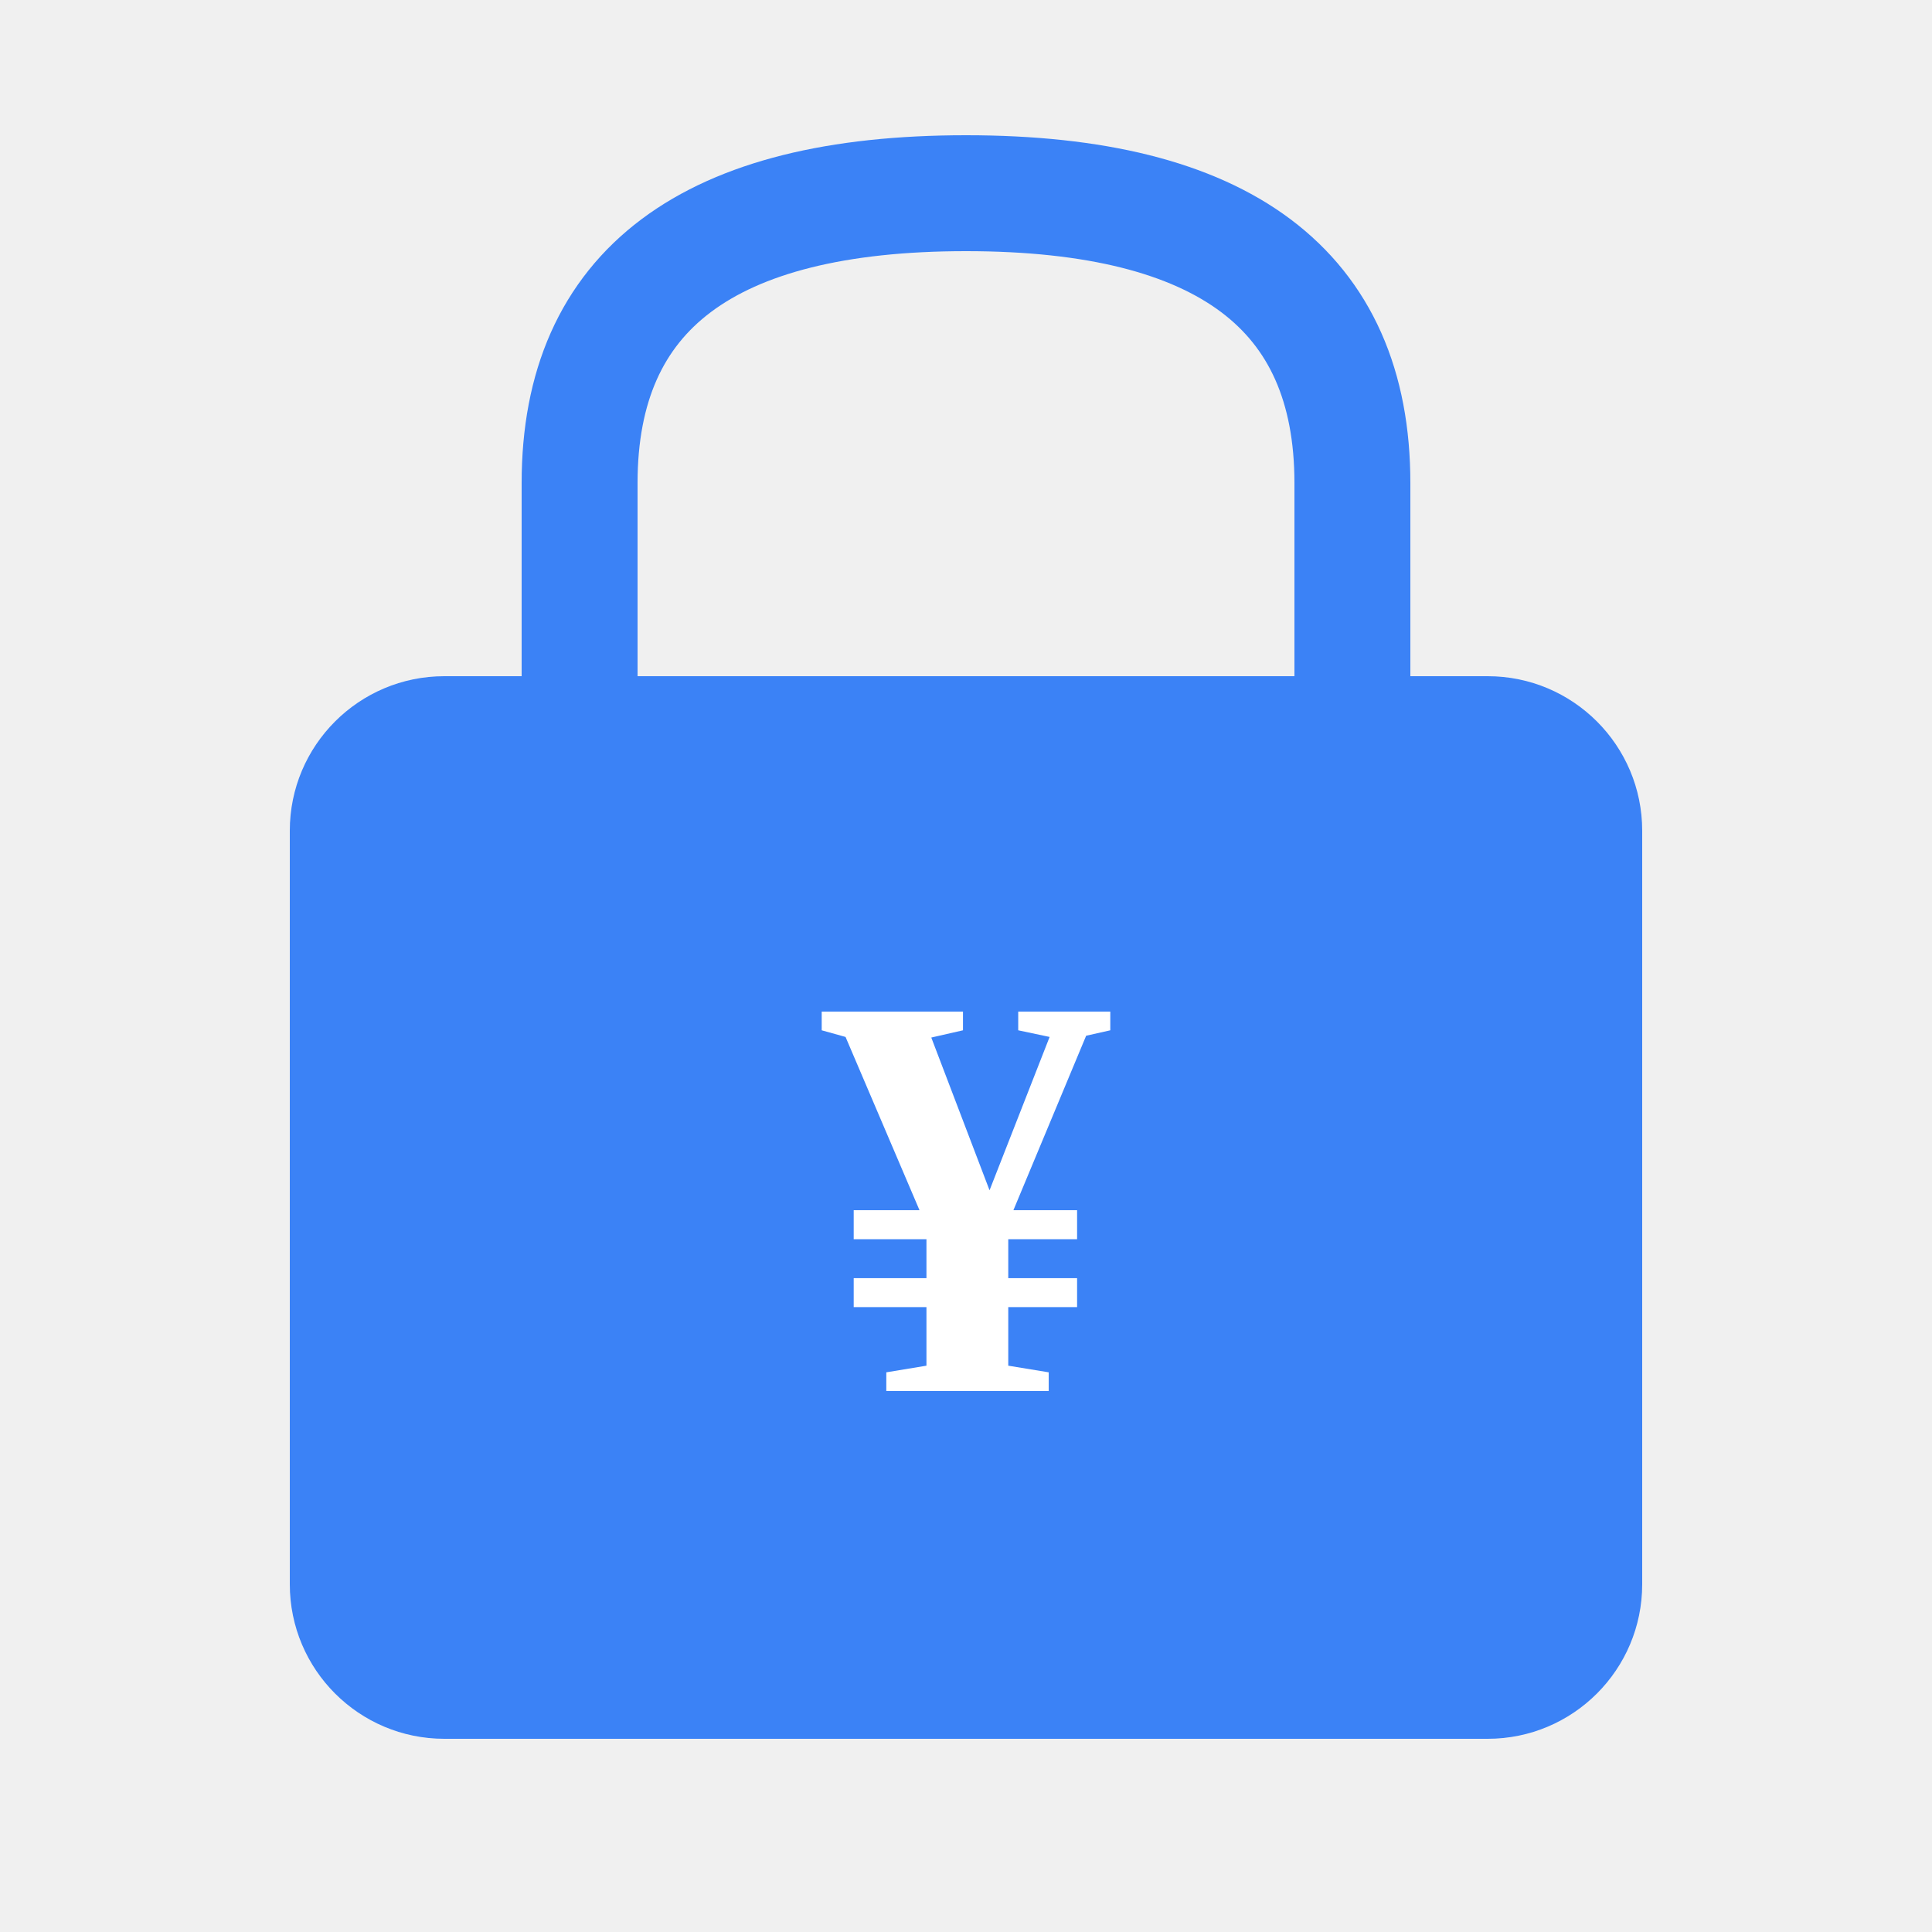
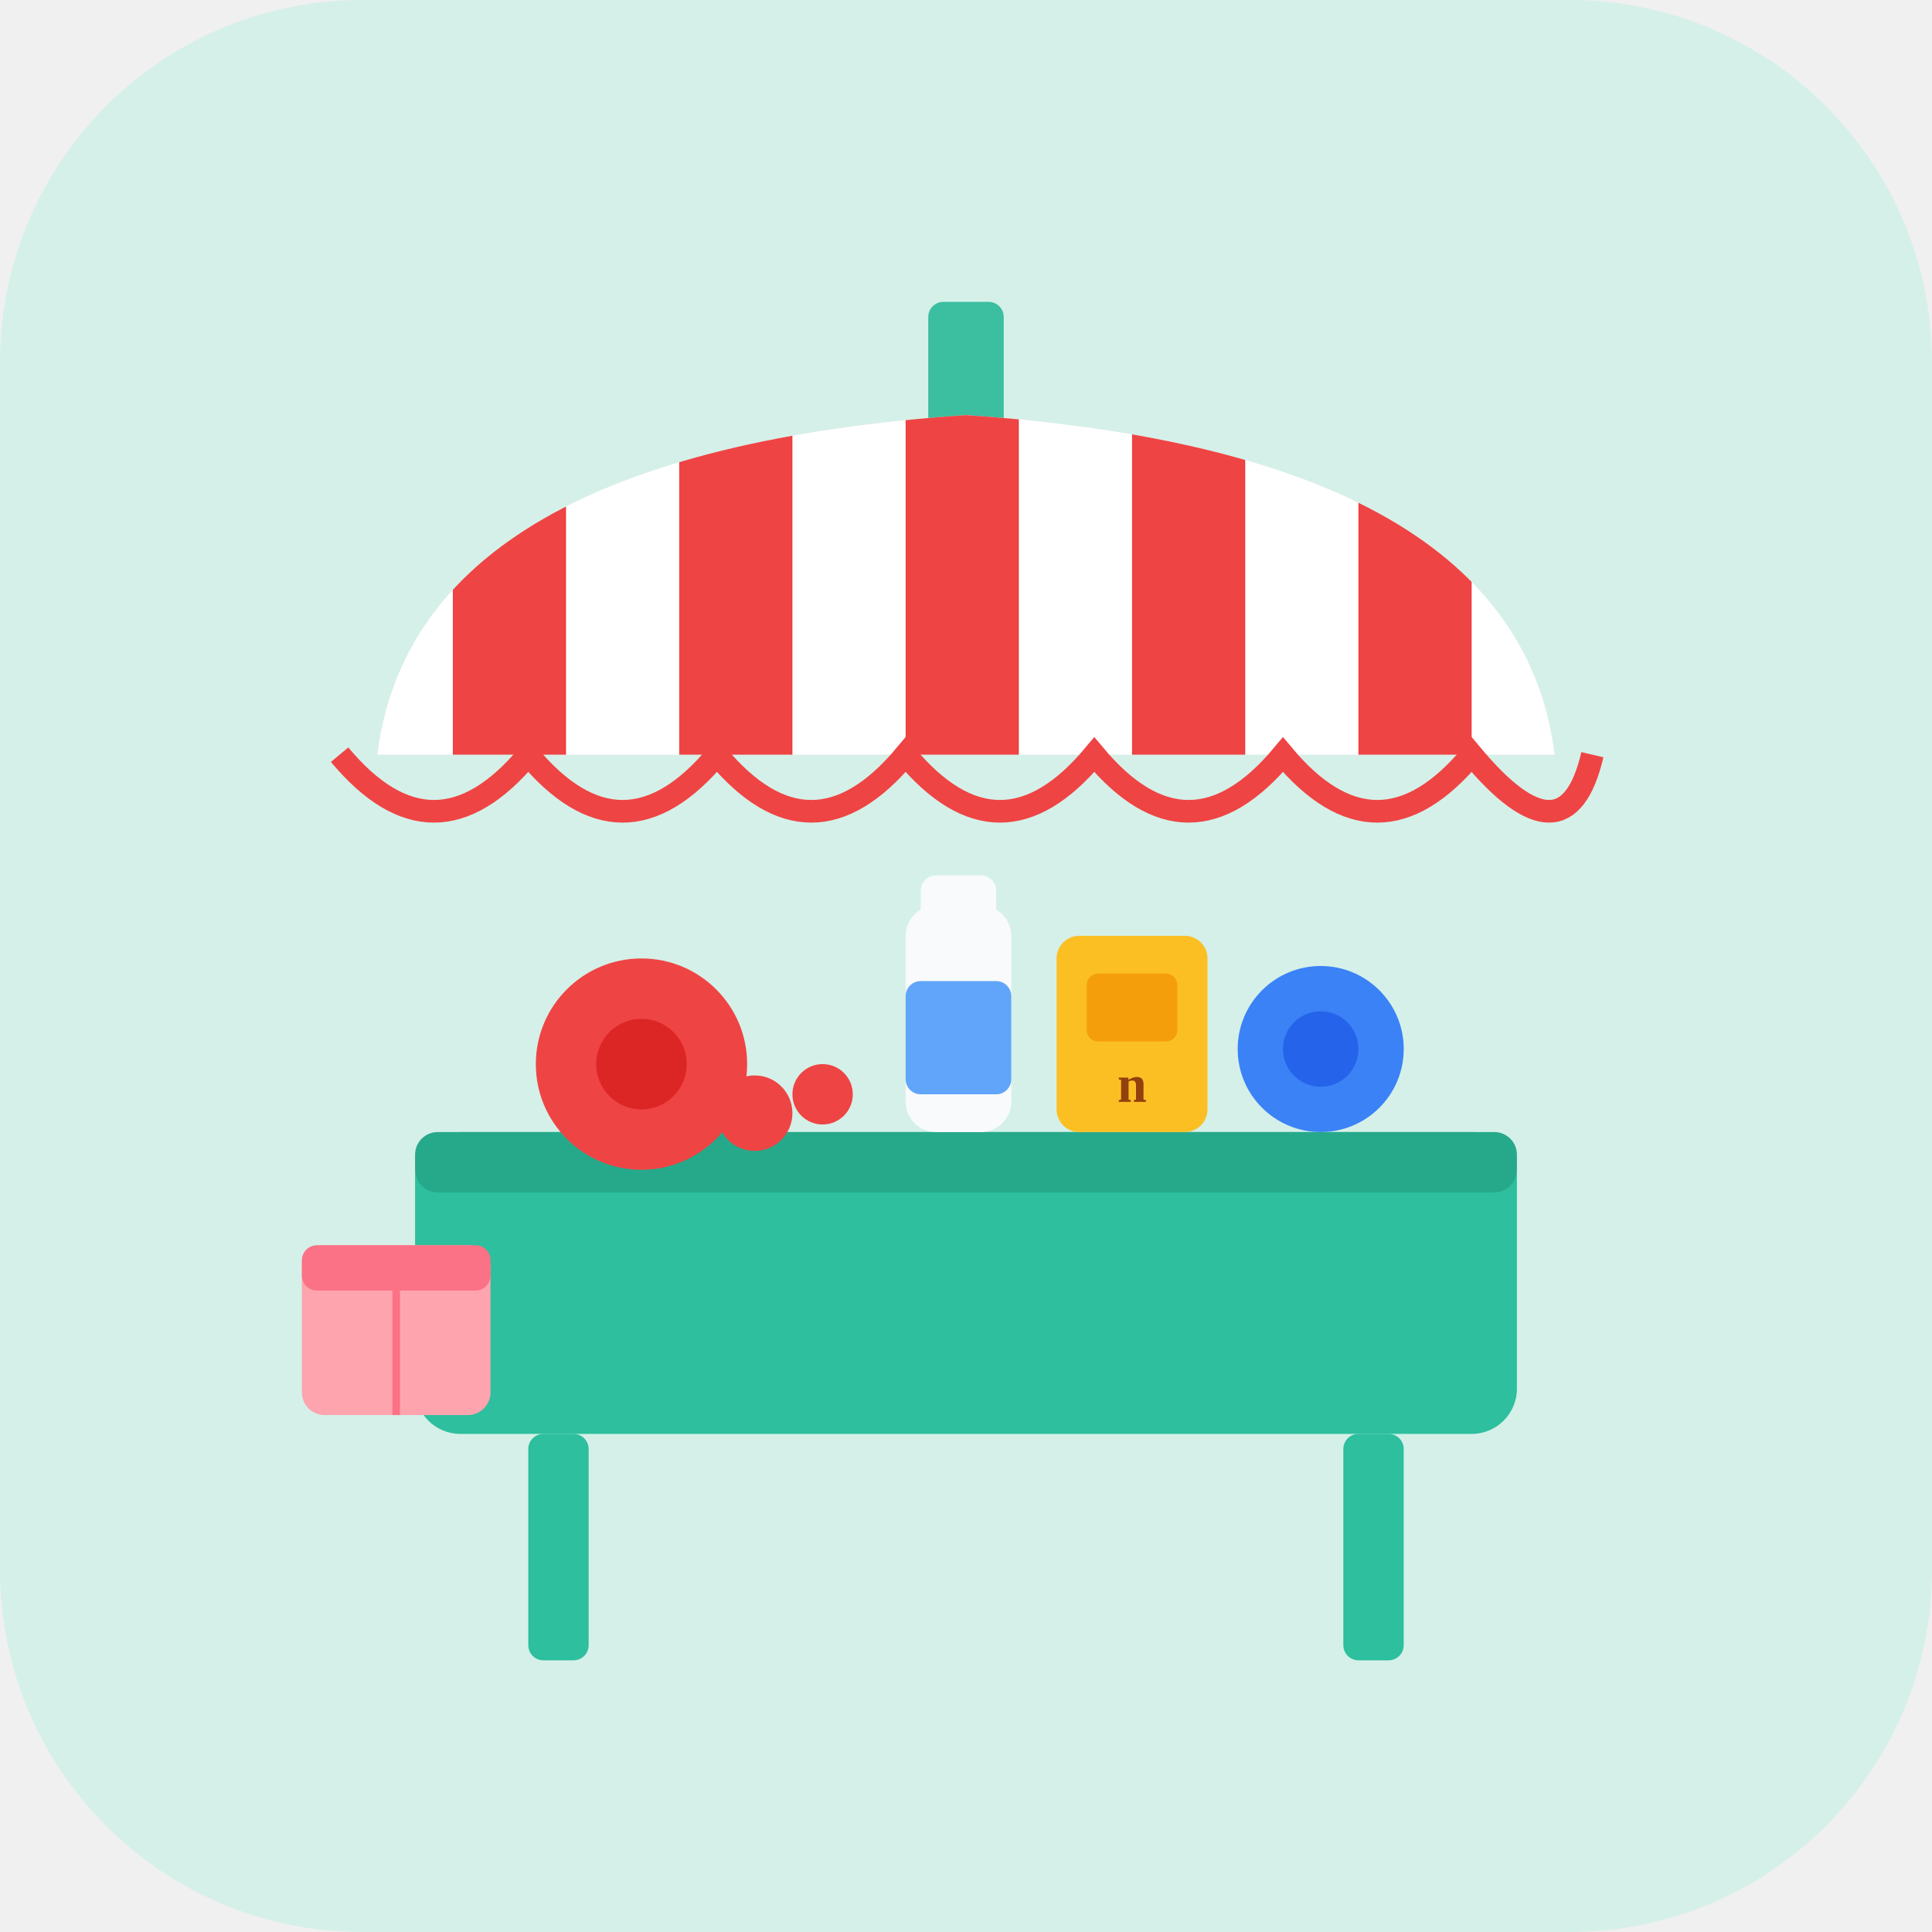
- <svg xmlns="http://www.w3.org/2000/svg" viewBox="0 0 100 100">
-   <rect x="15" y="35" width="70" height="55" rx="8" fill="#3b82f6" />
-   <path d="M30 35 V25 Q30 10 50 10 Q70 10 70 25 V35" fill="none" stroke="#3b82f6" stroke-width="6" stroke-linecap="round" />
-   <text x="50" y="72" text-anchor="middle" font-size="30" font-weight="bold" fill="white">¥</text>
+ <svg xmlns="http://www.w3.org/2000/svg" viewBox="0 0 512 512">
+   <rect width="512" height="512" rx="96" fill="#d5f0e8" />
+   <rect x="246" y="80" width="20" height="100" rx="4" fill="#3bbfa0" />
+   <path d="M100 200 Q110 120 256 110 Q402 120 412 200 Z" fill="#e8e8e8" />
+   <path d="M100 200 Q110 120 256 110 Q402 120 412 200 Z" fill="url(#stripes)" />
+   <defs>
+     <pattern id="stripes" x="0" y="0" width="60" height="200" patternUnits="userSpaceOnUse">
+       <rect x="0" y="0" width="30" height="200" fill="#ef4444" />
+       <rect x="30" y="0" width="30" height="200" fill="white" />
+     </pattern>
+     <clipPath id="awningClip">
+       <path d="M100 200 Q110 120 256 110 Q402 120 412 200 Z" />
+     </clipPath>
+   </defs>
+   <path d="M90 200 Q115 230 140 200 Q165 230 190 200 Q215 230 240 200 Q265 230 290 200 Q315 230 340 200 Q365 230 390 200 Q415 230 422 200" fill="none" stroke="#ef4444" stroke-width="6" />
+   <rect x="110" y="300" width="292" height="80" rx="12" fill="#2dbf9e" />
+   <rect x="110" y="300" width="292" height="16" rx="6" fill="#26a98a" />
+   <rect x="140" y="380" width="16" height="60" rx="4" fill="#2dbf9e" />
+   <rect x="356" y="380" width="16" height="60" rx="4" fill="#2dbf9e" />
+   <circle cx="170" cy="282" r="28" fill="#ef4444" />
+   <circle cx="170" cy="282" r="12" fill="#dc2626" />
+   <circle cx="200" cy="295" r="10" fill="#ef4444" />
+   <circle cx="218" cy="290" r="8" fill="#ef4444" />
+   <rect x="240" y="240" width="28" height="60" rx="8" fill="#f8fafc" />
+   <rect x="244" y="232" width="20" height="14" rx="4" fill="#f8fafc" />
+   <rect x="240" y="260" width="28" height="30" rx="4" fill="#60a5fa" />
+   <rect x="280" y="248" width="40" height="52" rx="6" fill="#fbbf24" />
+   <rect x="288" y="258" width="24" height="18" rx="3" fill="#f59e0b" />
+   <text x="300" y="292" text-anchor="middle" font-size="14" font-weight="bold" fill="#92400e">n</text>
+   <circle cx="350" cy="278" r="22" fill="#3b82f6" />
+   <circle cx="350" cy="278" r="10" fill="#2563eb" />
+   <rect x="80" y="330" width="50" height="45" rx="6" fill="#fda4af" />
+   <rect x="80" y="330" width="50" height="12" rx="4" fill="#fb7185" />
+   <line x1="105" y1="342" x2="105" y2="375" stroke="#fb7185" stroke-width="2" />
</svg>
